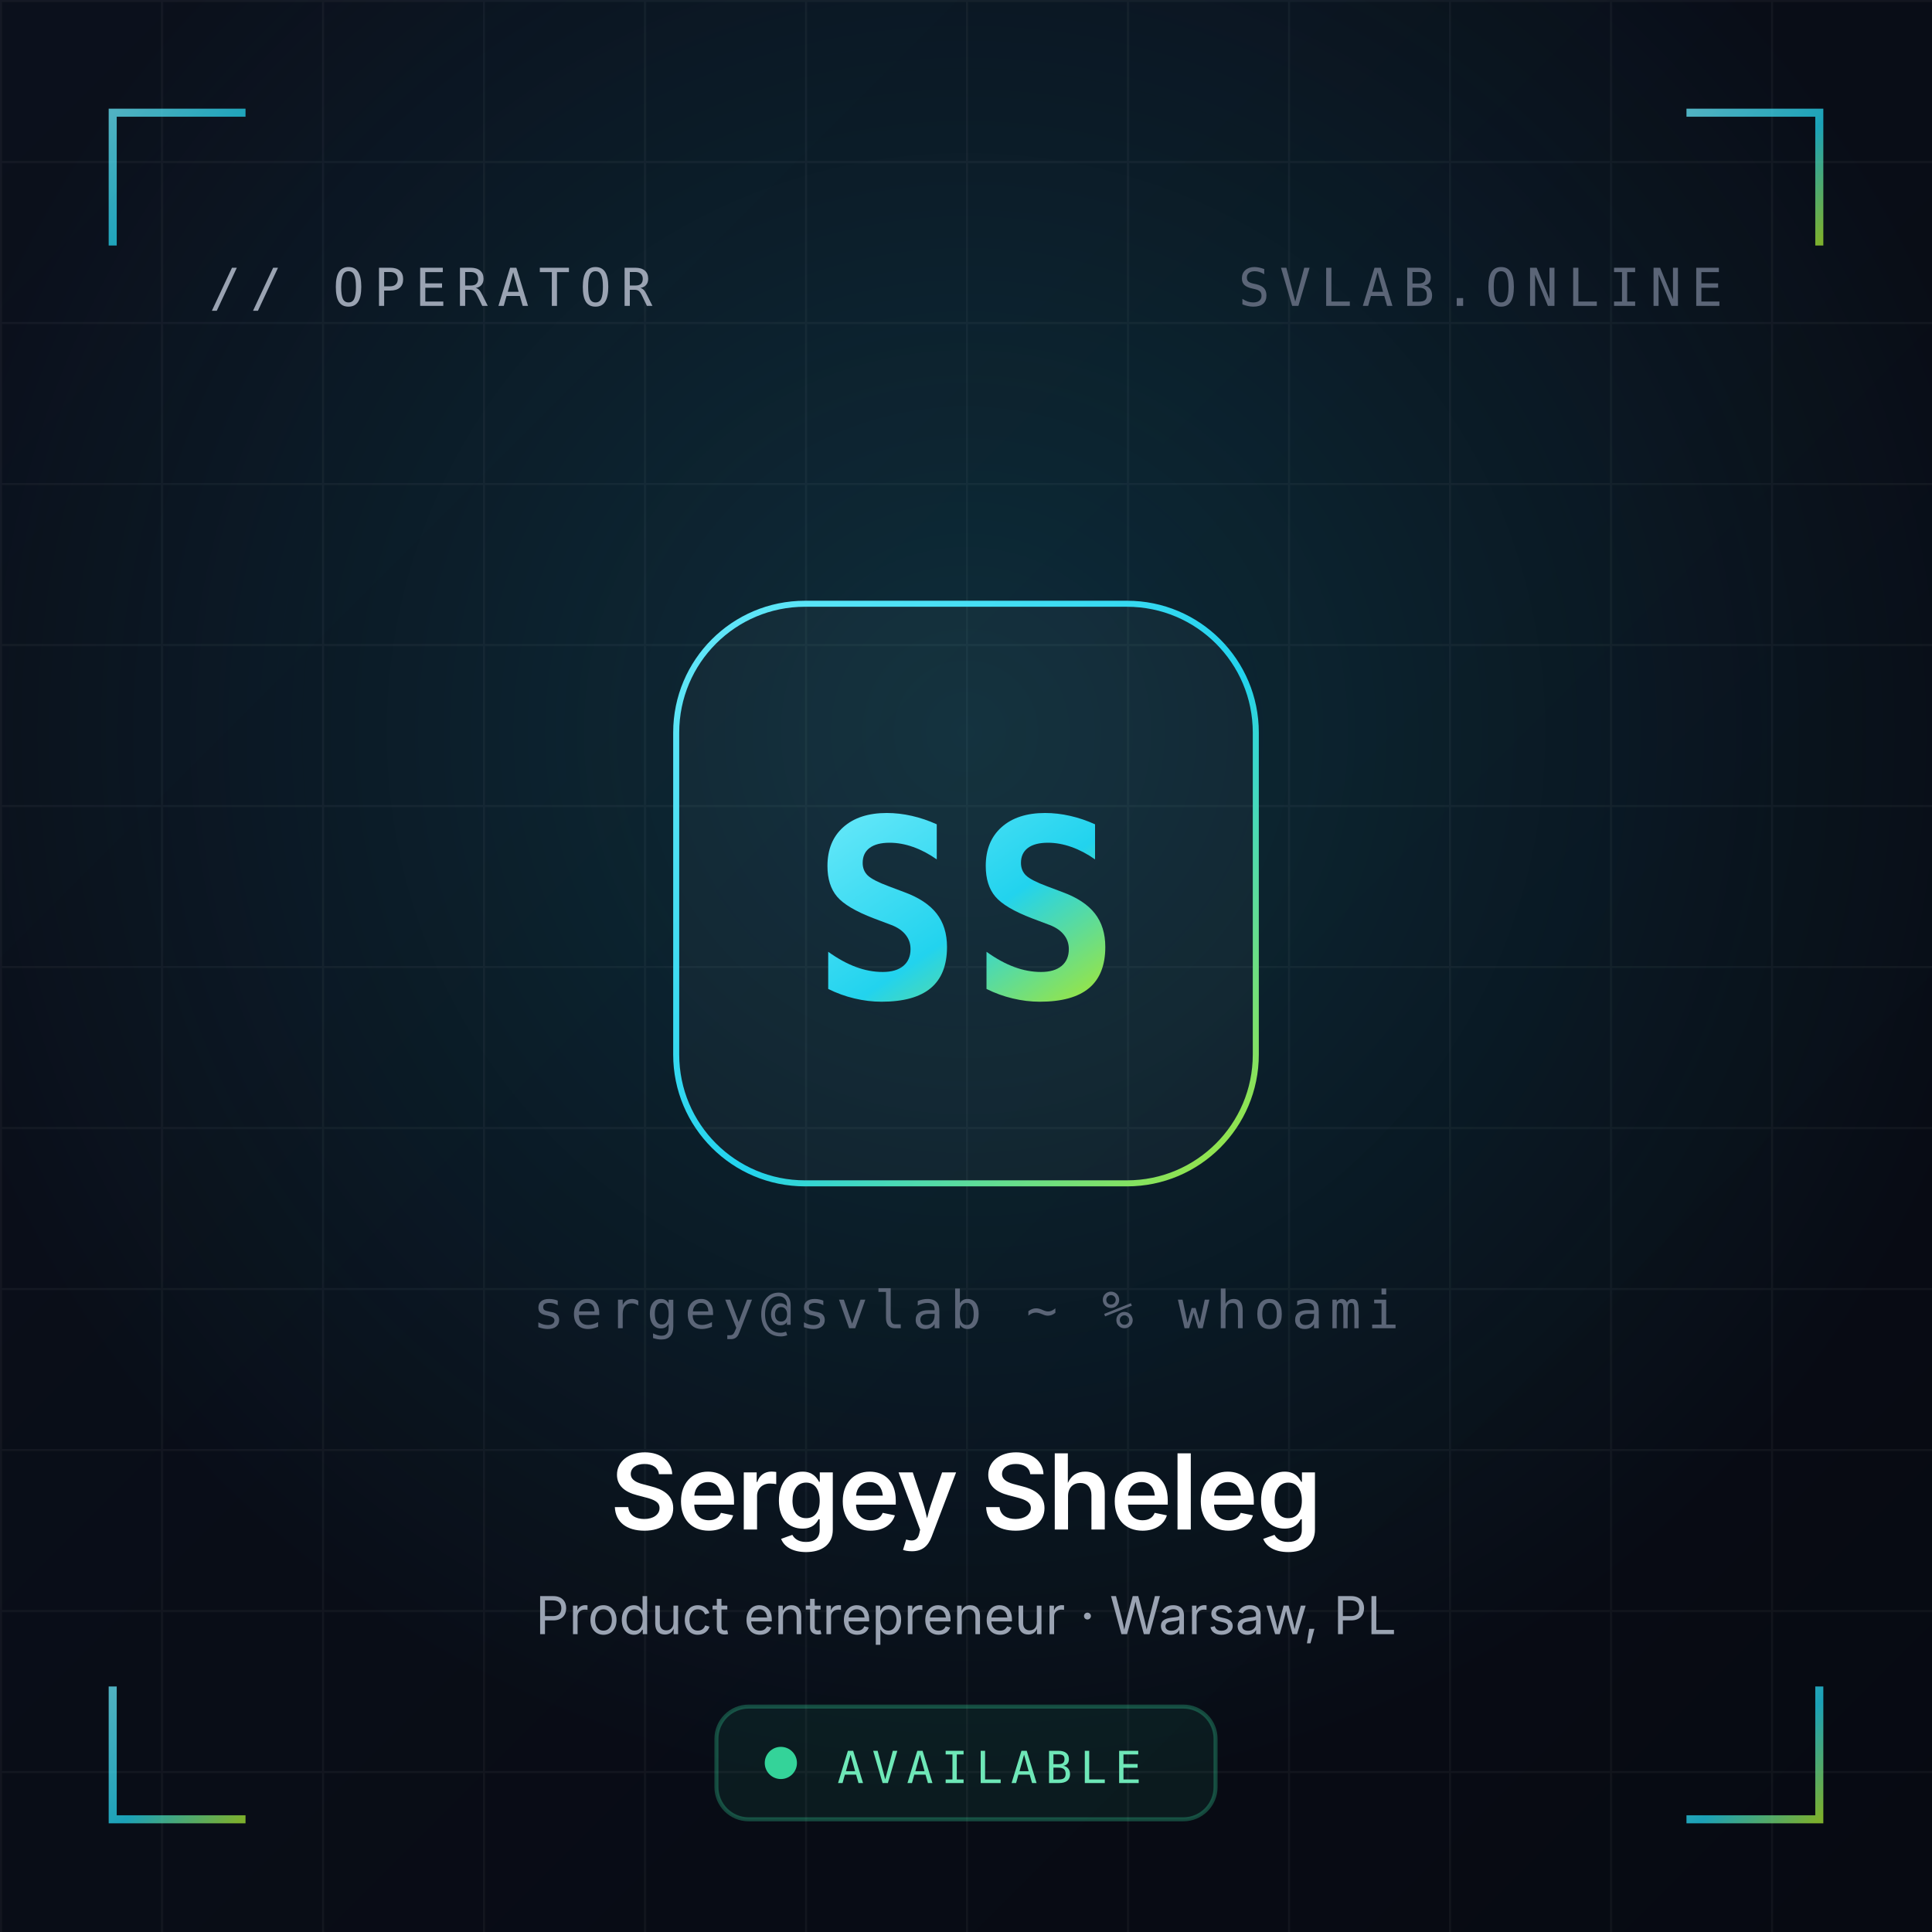
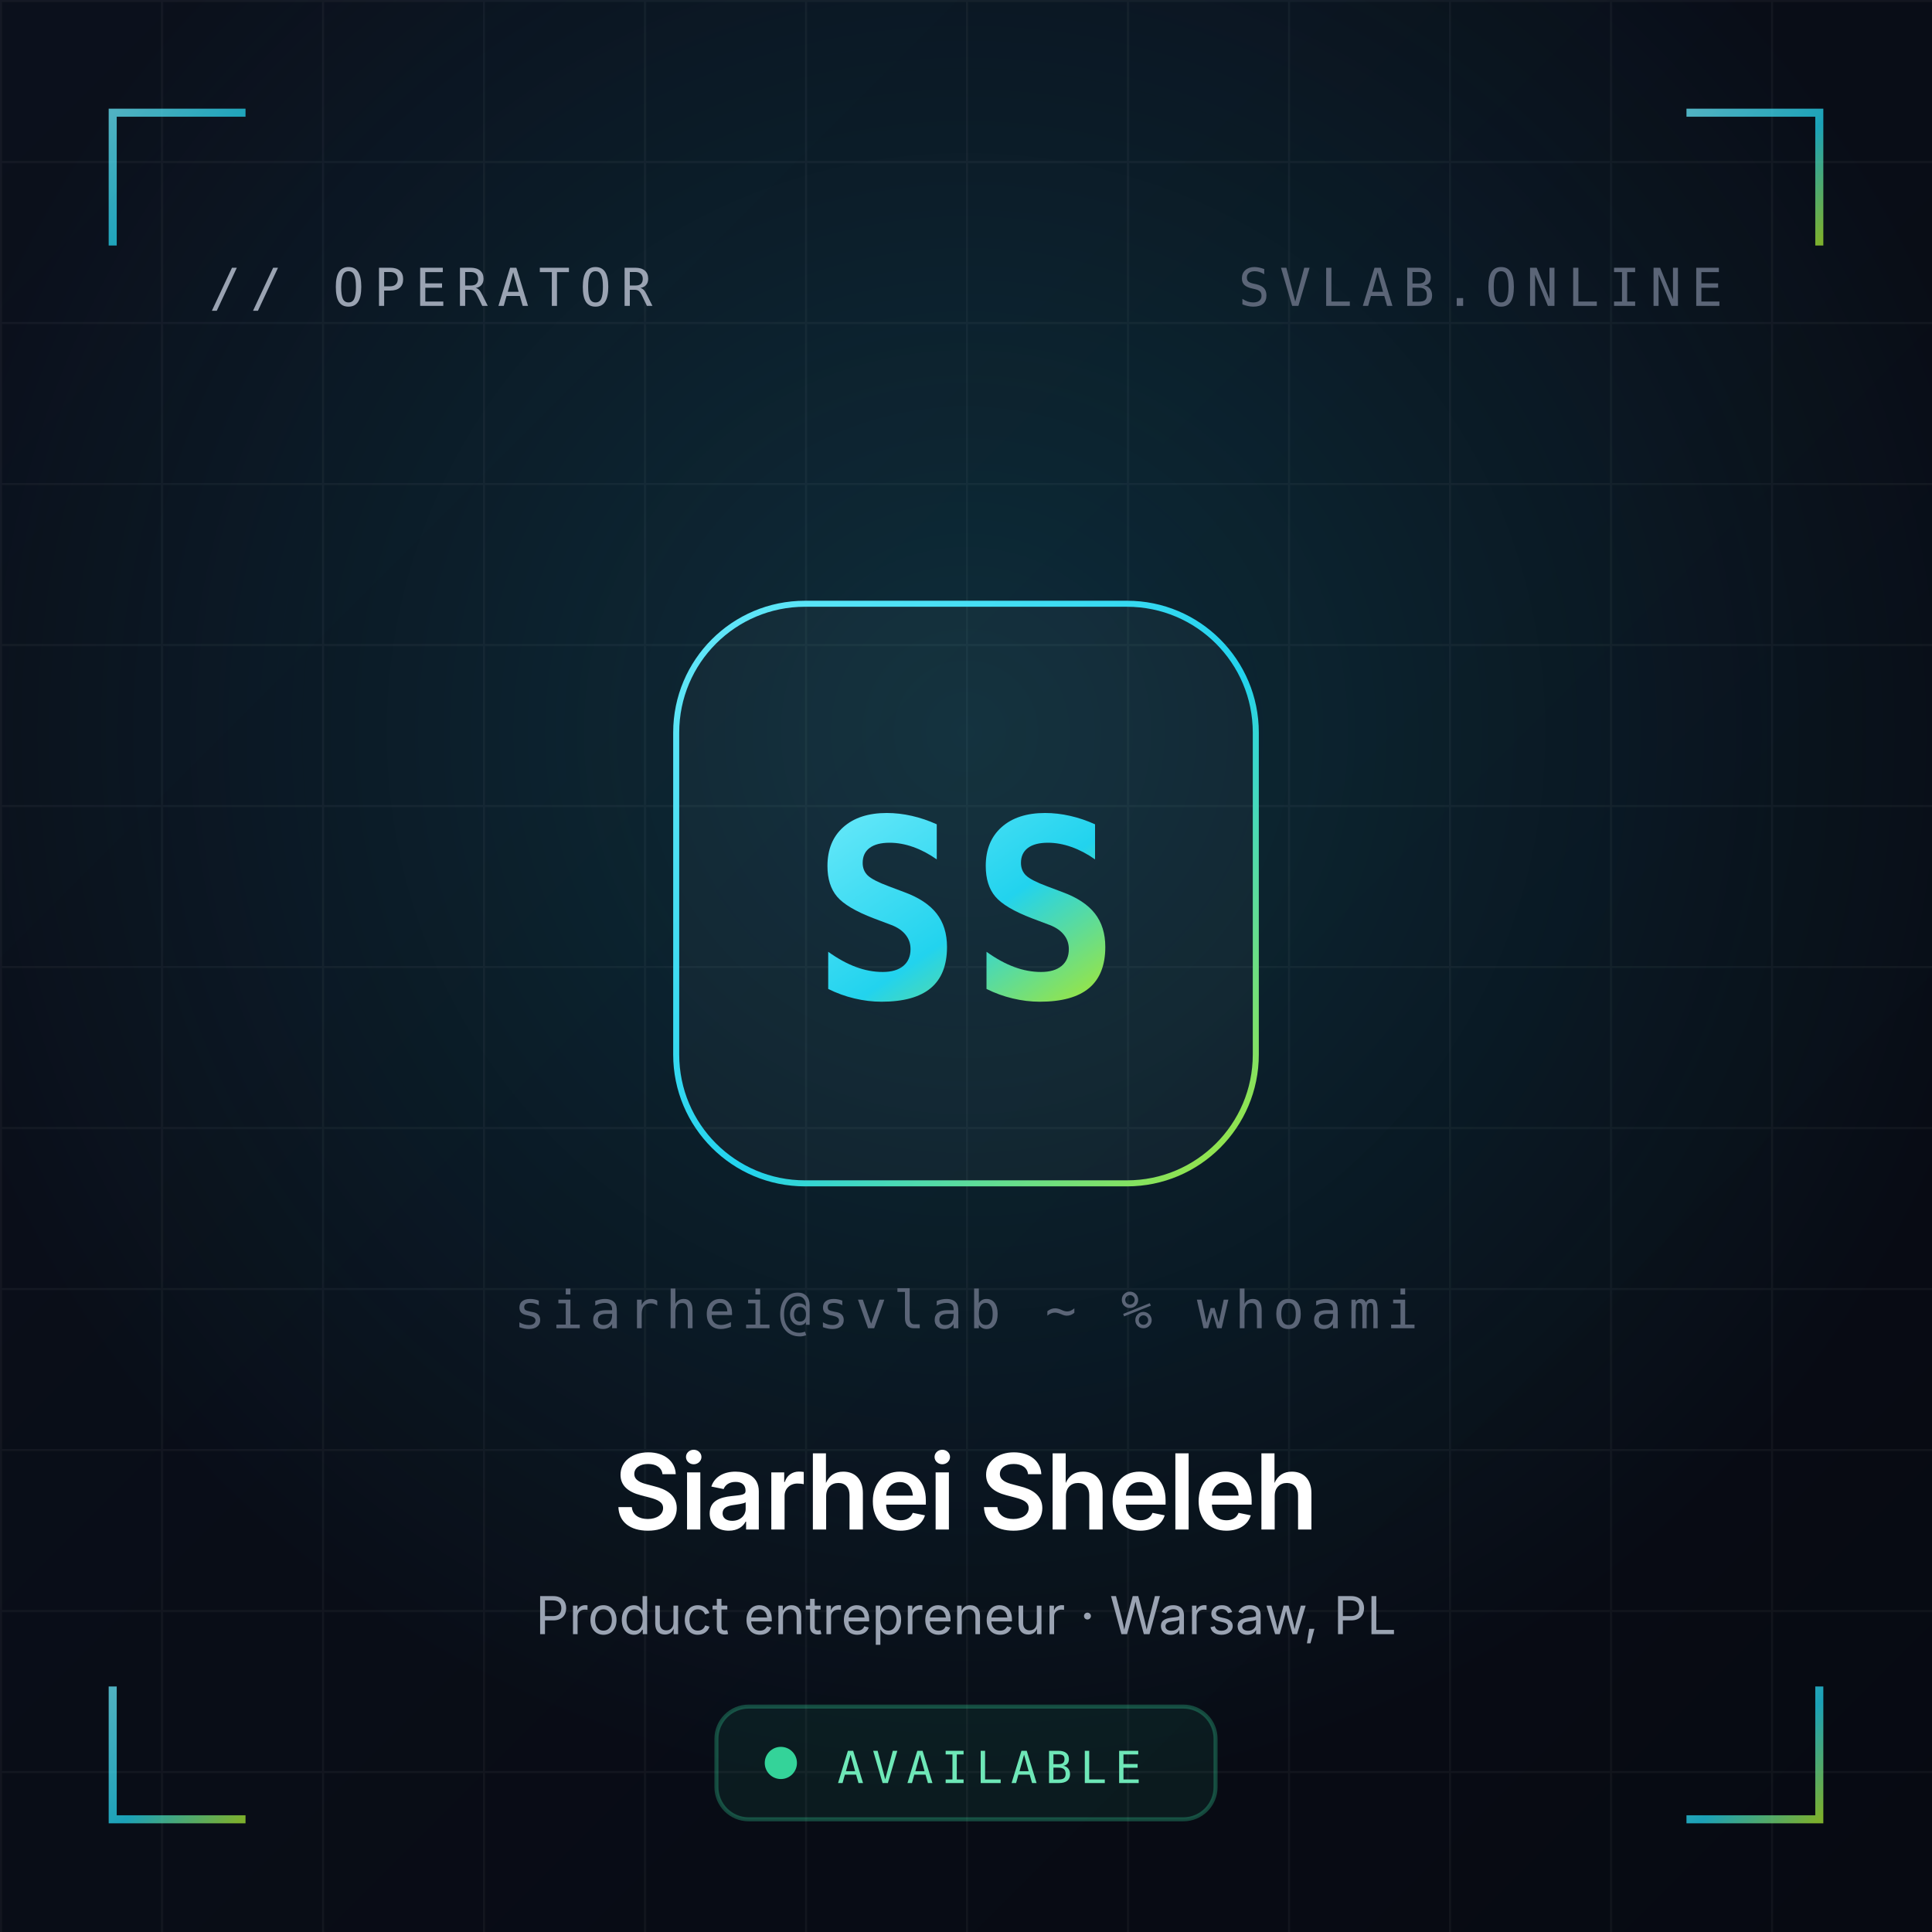
- <svg xmlns="http://www.w3.org/2000/svg" viewBox="0 0 480 480" width="480" height="480" role="img" aria-label="Sergey Sheleg — operator ID card">
+ <svg xmlns="http://www.w3.org/2000/svg" viewBox="0 0 480 480" width="480" height="480" role="img" aria-label="Siarhei Sheleh — operator ID card">
  <defs>
    <linearGradient id="bg" x1="0%" y1="0%" x2="100%" y2="100%">
      <stop offset="0%" stop-color="#0b101c" />
      <stop offset="100%" stop-color="#070a12" />
    </linearGradient>
    <linearGradient id="mono" x1="0%" y1="0%" x2="100%" y2="100%">
      <stop offset="0%" stop-color="#67e8f9" />
      <stop offset="55%" stop-color="#22d3ee" />
      <stop offset="100%" stop-color="#a3e635" />
    </linearGradient>
    <radialGradient id="glow" cx="50%" cy="38%" r="55%">
      <stop offset="0%" stop-color="#22d3ee" stop-opacity="0.16" />
      <stop offset="100%" stop-color="#22d3ee" stop-opacity="0" />
    </radialGradient>
    <pattern id="grid" x="0" y="0" width="40" height="40" patternUnits="userSpaceOnUse">
      <path d="M 40 0 L 0 0 0 40" fill="none" stroke="rgba(255,255,255,0.04)" stroke-width="1" />
    </pattern>
  </defs>
  <rect width="480" height="480" fill="url(#bg)" />
  <rect width="480" height="480" fill="url(#grid)" />
  <rect width="480" height="480" fill="url(#glow)" />
  <g stroke="url(#mono)" stroke-width="2" fill="none" opacity="0.75" stroke-linecap="square">
    <path d="M28 60 L28 28 L60 28" />
    <path d="M420 28 L452 28 L452 60" />
    <path d="M452 420 L452 452 L420 452" />
    <path d="M60 452 L28 452 L28 420" />
  </g>
  <g font-family="ui-monospace, 'SF Mono', Menlo, monospace" font-size="13" letter-spacing="2.4">
    <text x="52" y="76" fill="#9aa3b2">// OPERATOR</text>
    <text x="428" y="76" text-anchor="end" fill="#5b6577">SVLAB.ONLINE</text>
  </g>
  <g>
    <rect x="168" y="150" width="144" height="144" rx="32" fill="rgba(255,255,255,0.03)" stroke="url(#mono)" stroke-width="1.5" />
    <text x="240" y="248" text-anchor="middle" font-family="ui-monospace, 'SF Mono', Menlo, monospace" font-size="62" font-weight="600" fill="url(#mono)" letter-spacing="2">SS</text>
  </g>
-   <text x="240" y="330" text-anchor="middle" font-family="ui-monospace, 'SF Mono', Menlo, monospace" font-size="13" letter-spacing="1.6" fill="#5b6577">sergey@svlab ~ % whoami</text>
+   <text x="240" y="330" text-anchor="middle" font-family="ui-monospace, 'SF Mono', Menlo, monospace" font-size="13" letter-spacing="1.6" fill="#5b6577">siarhei@svlab ~ % whoami</text>
  <g text-anchor="middle">
-     <text x="240" y="380" font-family="ui-sans-serif, system-ui, -apple-system, sans-serif" font-size="26" font-weight="600" fill="#ffffff" letter-spacing="-0.4">Sergey Sheleg</text>
+     <text x="240" y="380" font-family="ui-sans-serif, system-ui, -apple-system, sans-serif" font-size="26" font-weight="600" fill="#ffffff" letter-spacing="-0.4">Siarhei Sheleh</text>
    <text x="240" y="406" font-family="ui-sans-serif, system-ui, -apple-system, sans-serif" font-size="13" fill="#9aa3b2">Product entrepreneur · Warsaw, PL</text>
  </g>
  <g transform="translate(178, 424)">
    <rect x="0" y="0" width="124" height="28" rx="8" fill="rgba(52,211,153,0.08)" stroke="rgba(52,211,153,0.3)" />
    <circle cx="16" cy="14" r="4" fill="#34d399" />
    <text x="30" y="19" font-family="ui-monospace, 'SF Mono', Menlo, monospace" font-size="11" letter-spacing="2" fill="#6ee7b7">AVAILABLE</text>
  </g>
</svg>
